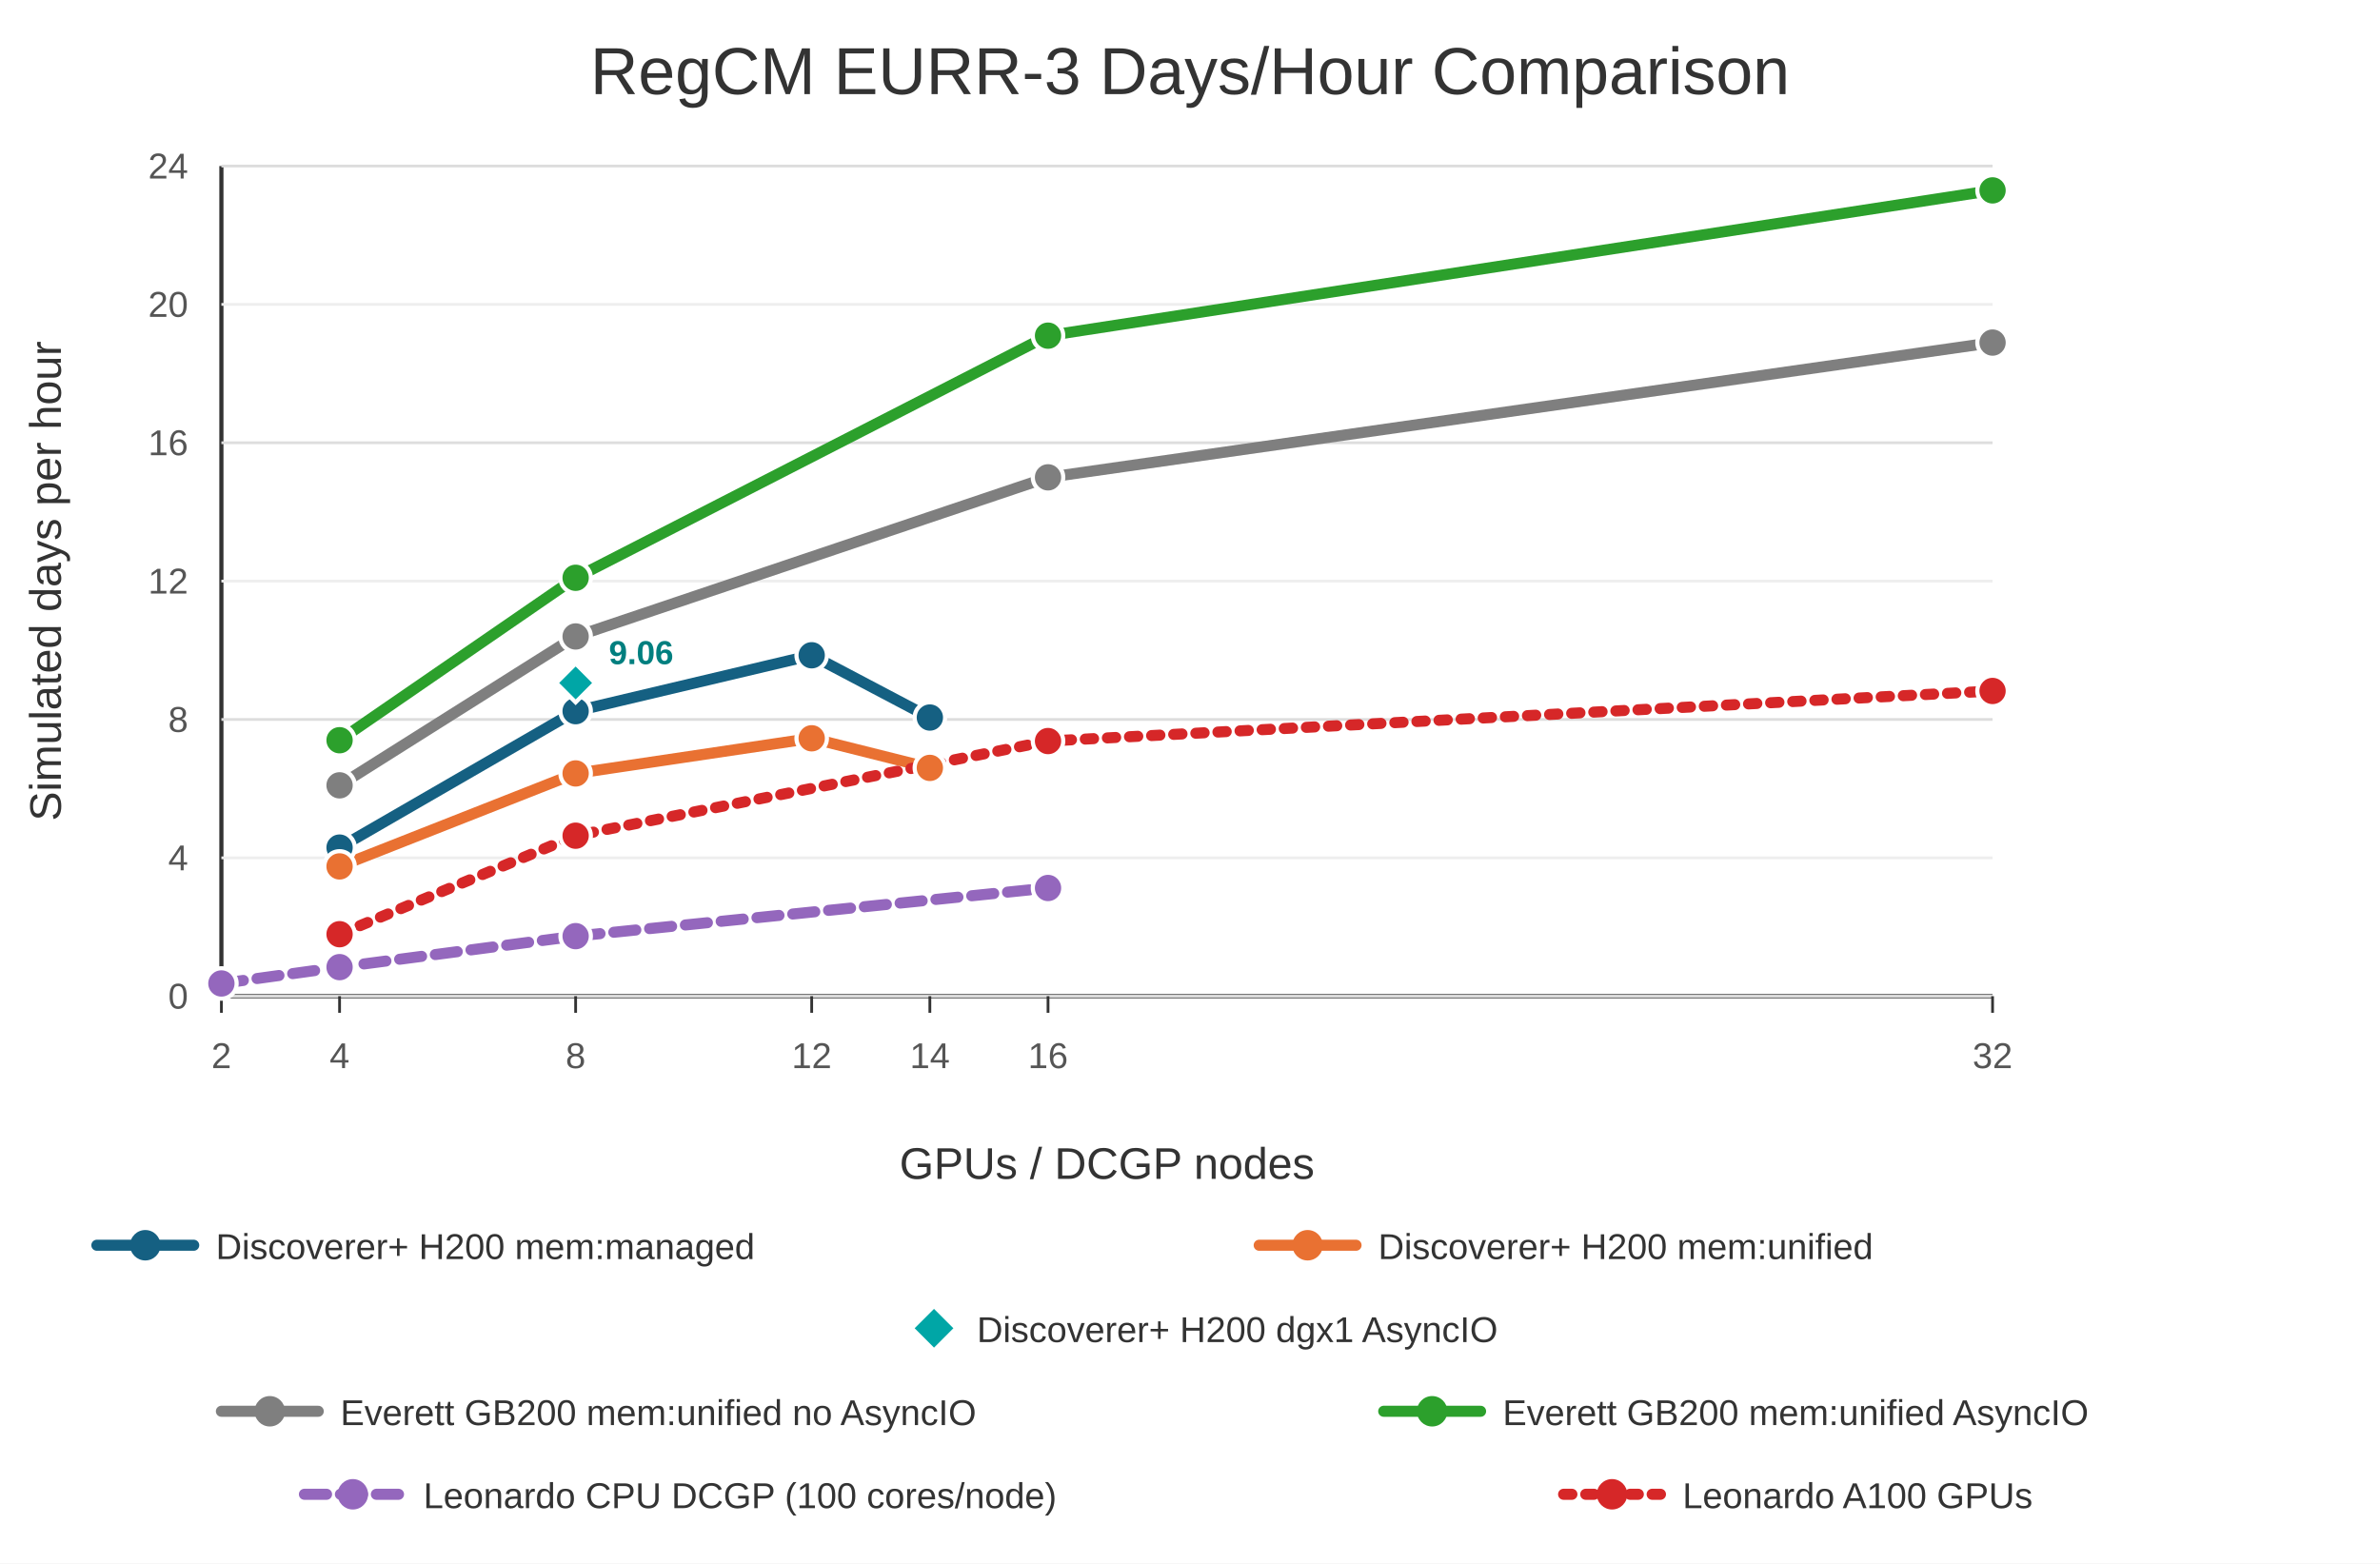
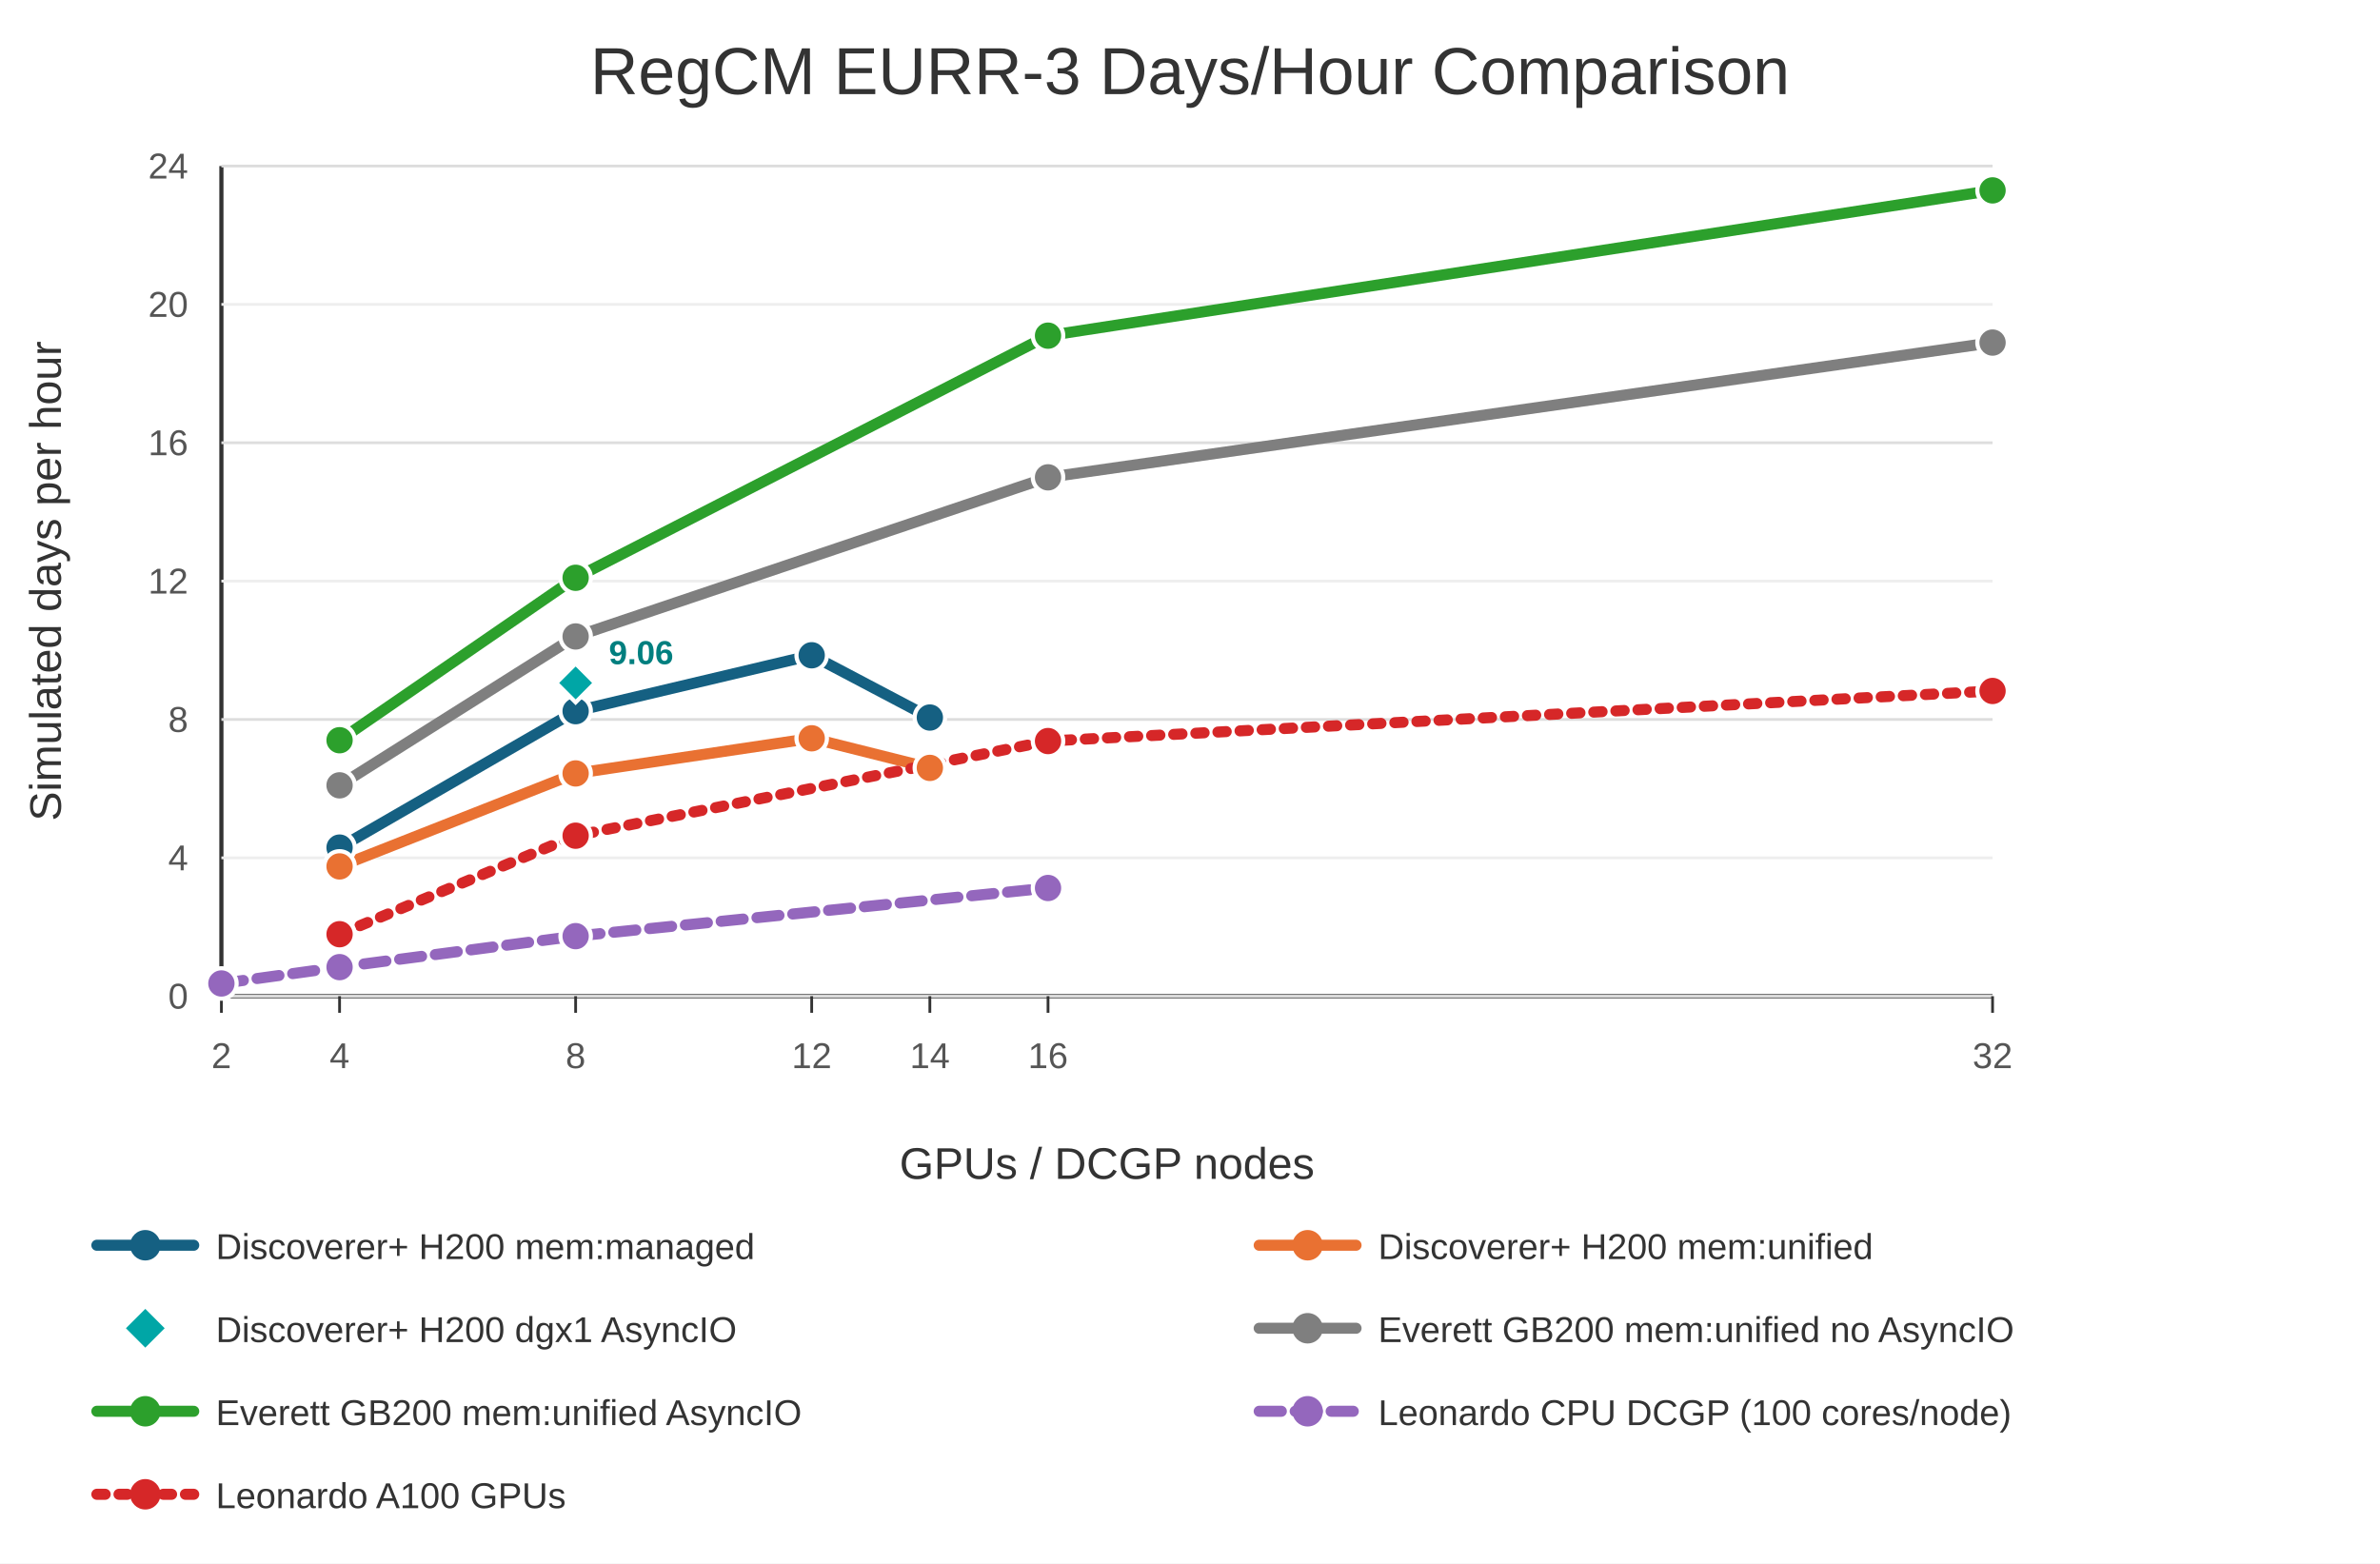
<svg xmlns="http://www.w3.org/2000/svg" width="860" height="565" viewBox="0 0 860 565" role="img" aria-labelledby="title desc">
  <rect width="860" height="565" fill="#ffffff" />
  <text x="430" y="34" text-anchor="middle" font-family="Arial, sans-serif" font-size="24" fill="#333333">RegCM EURR-3 Days/Hour Comparison</text>
  <line x1="80" y1="360" x2="720" y2="360" stroke="#333333" stroke-width="1.5" />
  <line x1="80" y1="60" x2="80" y2="360" stroke="#333333" stroke-width="1.5" />
  <g font-family="Arial, sans-serif" font-size="13" fill="#555555">
    <line x1="80" y1="360" x2="720" y2="360" stroke="#dddddd" />
    <text x="68" y="364.5" text-anchor="end">0</text>
    <line x1="80" y1="310" x2="720" y2="310" stroke="#eeeeee" />
    <text x="68" y="314.5" text-anchor="end">4</text>
    <line x1="80" y1="260" x2="720" y2="260" stroke="#dddddd" />
    <text x="68" y="264.5" text-anchor="end">8</text>
    <line x1="80" y1="210" x2="720" y2="210" stroke="#eeeeee" />
    <text x="68" y="214.5" text-anchor="end">12</text>
    <line x1="80" y1="160" x2="720" y2="160" stroke="#dddddd" />
    <text x="68" y="164.5" text-anchor="end">16</text>
    <line x1="80" y1="110" x2="720" y2="110" stroke="#eeeeee" />
    <text x="68" y="114.5" text-anchor="end">20</text>
    <line x1="80" y1="60" x2="720" y2="60" stroke="#dddddd" />
    <text x="68" y="64.5" text-anchor="end">24</text>
  </g>
  <g font-family="Arial, sans-serif" font-size="13" fill="#555555">
    <line x1="80.0" y1="360" x2="80.0" y2="366" stroke="#333333" />
    <text x="80.0" y="386" text-anchor="middle">2</text>
    <line x1="122.7" y1="360" x2="122.7" y2="366" stroke="#333333" />
    <text x="122.7" y="386" text-anchor="middle">4</text>
    <line x1="208.0" y1="360" x2="208.0" y2="366" stroke="#333333" />
    <text x="208.0" y="386" text-anchor="middle">8</text>
    <line x1="293.3" y1="360" x2="293.3" y2="366" stroke="#333333" />
    <text x="293.3" y="386" text-anchor="middle">12</text>
    <line x1="336.0" y1="360" x2="336.0" y2="366" stroke="#333333" />
    <text x="336.0" y="386" text-anchor="middle">14</text>
    <line x1="378.7" y1="360" x2="378.7" y2="366" stroke="#333333" />
    <text x="378.7" y="386" text-anchor="middle">16</text>
    <line x1="720.0" y1="360" x2="720.0" y2="366" stroke="#333333" />
    <text x="720.0" y="386" text-anchor="middle">32</text>
  </g>
  <text x="400" y="426" text-anchor="middle" font-family="Arial, sans-serif" font-size="16" fill="#333333">GPUs / DCGP nodes</text>
  <text x="22" y="210" text-anchor="middle" transform="rotate(-90 22 210)" font-family="Arial, sans-serif" font-size="16" fill="#333333">Simulated days per hour</text>
  <polyline points="122.7,306.3 208.0,257.0 293.3,236.8 336.0,259.3" fill="none" stroke="#156082" stroke-width="4" stroke-linejoin="round" stroke-linecap="round" />
  <polyline points="122.7,313.1 208.0,279.5 293.3,266.8 336.0,277.5" fill="none" stroke="#e97132" stroke-width="4" stroke-linejoin="round" stroke-linecap="round" />
  <polyline points="122.7,283.8 208.0,230.0 378.7,172.5 720.0,123.8" fill="none" stroke="#7f7f7f" stroke-width="4" stroke-linejoin="round" stroke-linecap="round" />
  <polyline points="122.7,267.5 208.0,208.8 378.7,121.3 720.0,68.8" fill="none" stroke="#2ca02c" stroke-width="4" stroke-linejoin="round" stroke-linecap="round" />
  <polyline points="80.0,355.4 122.7,349.5 208.0,338.3 378.7,320.9" fill="none" stroke="#9467bd" stroke-width="4" stroke-linejoin="round" stroke-linecap="round" stroke-dasharray="8 5" />
  <polyline points="122.7,337.6 208.0,302.0 378.7,267.8 720.0,249.7" fill="none" stroke="#d62728" stroke-width="4" stroke-linejoin="round" stroke-linecap="round" stroke-dasharray="3 5" />
  <g stroke="#ffffff" stroke-width="1.5">
    <circle cx="122.7" cy="306.3" r="5.5" fill="#156082" />
    <circle cx="208.0" cy="257.0" r="5.5" fill="#156082" />
    <circle cx="293.3" cy="236.8" r="5.5" fill="#156082" />
    <circle cx="336.0" cy="259.3" r="5.5" fill="#156082" />
    <circle cx="122.7" cy="313.1" r="5.5" fill="#e97132" />
    <circle cx="208.0" cy="279.5" r="5.5" fill="#e97132" />
    <circle cx="293.3" cy="266.8" r="5.5" fill="#e97132" />
    <circle cx="336.0" cy="277.5" r="5.5" fill="#e97132" />
    <circle cx="122.7" cy="283.8" r="5.5" fill="#7f7f7f" />
    <circle cx="208.0" cy="230.0" r="5.5" fill="#7f7f7f" />
    <circle cx="378.7" cy="172.5" r="5.5" fill="#7f7f7f" />
    <circle cx="720.0" cy="123.8" r="5.5" fill="#7f7f7f" />
    <circle cx="122.7" cy="267.5" r="5.5" fill="#2ca02c" />
    <circle cx="208.0" cy="208.8" r="5.5" fill="#2ca02c" />
    <circle cx="378.7" cy="121.3" r="5.5" fill="#2ca02c" />
    <circle cx="720.0" cy="68.8" r="5.5" fill="#2ca02c" />
    <circle cx="80.0" cy="355.4" r="5.5" fill="#9467bd" />
    <circle cx="122.7" cy="349.5" r="5.5" fill="#9467bd" />
    <circle cx="208.0" cy="338.3" r="5.5" fill="#9467bd" />
    <circle cx="378.7" cy="320.9" r="5.5" fill="#9467bd" />
    <circle cx="122.7" cy="337.6" r="5.5" fill="#d62728" />
    <circle cx="208.0" cy="302.0" r="5.5" fill="#d62728" />
    <circle cx="378.7" cy="267.8" r="5.5" fill="#d62728" />
    <circle cx="720.0" cy="249.7" r="5.5" fill="#d62728" />
    <polygon points="208.0,239.8 215.0,246.8 208.0,253.8 201.0,246.8" fill="#00a6a6" />
  </g>
  <text x="220" y="240" font-family="Arial, sans-serif" font-size="12" font-weight="bold" fill="#007f7f">9.06</text>
  <g font-family="Arial, sans-serif" font-size="13" fill="#333333">
    <line x1="35" y1="450" x2="70" y2="450" stroke="#156082" stroke-width="4" stroke-linecap="round" />
    <circle cx="52.5" cy="450" r="5.5" fill="#156082" />
    <text x="78" y="455">Discoverer+ H200 mem:managed</text>
    <line x1="455" y1="450" x2="490" y2="450" stroke="#e97132" stroke-width="4" stroke-linecap="round" />
    <circle cx="472.5" cy="450" r="5.5" fill="#e97132" />
    <text x="498" y="455">Discoverer+ H200 mem:unified</text>
-     <polygon points="337.5,473 344.5,480 337.5,487 330.5,480" fill="#00a6a6" />
-     <text x="353" y="485">Discoverer+ H200 dgx1 AsyncIO</text>
-     <line x1="80" y1="510" x2="115" y2="510" stroke="#7f7f7f" stroke-width="4" stroke-linecap="round" />
-     <circle cx="97.5" cy="510" r="5.5" fill="#7f7f7f" />
-     <text x="123" y="515">Everett GB200 mem:unified no AsyncIO</text>
-     <line x1="500" y1="510" x2="535" y2="510" stroke="#2ca02c" stroke-width="4" stroke-linecap="round" />
-     <circle cx="517.5" cy="510" r="5.5" fill="#2ca02c" />
-     <text x="543" y="515">Everett GB200 mem:unified AsyncIO</text>
-     <line x1="110" y1="540" x2="145" y2="540" stroke="#9467bd" stroke-width="4" stroke-linecap="round" stroke-dasharray="8 5" />
-     <circle cx="127.5" cy="540" r="5.5" fill="#9467bd" />
-     <text x="153" y="545">Leonardo CPU DCGP (100 cores/node)</text>
-     <line x1="565" y1="540" x2="600" y2="540" stroke="#d62728" stroke-width="4" stroke-linecap="round" stroke-dasharray="3 5" />
-     <circle cx="582.5" cy="540" r="5.5" fill="#d62728" />
-     <text x="608" y="545">Leonardo A100 GPUs</text>
+     <polygon points="52.5,473 59.5,480 52.5,487 45.5,480" fill="#00a6a6" />
+     <text x="78" y="485">Discoverer+ H200 dgx1 AsyncIO</text>
+     <line x1="455" y1="480" x2="490" y2="480" stroke="#7f7f7f" stroke-width="4" stroke-linecap="round" />
+     <circle cx="472.5" cy="480" r="5.5" fill="#7f7f7f" />
+     <text x="498" y="485">Everett GB200 mem:unified no AsyncIO</text>
+     <line x1="35" y1="510" x2="70" y2="510" stroke="#2ca02c" stroke-width="4" stroke-linecap="round" />
+     <circle cx="52.5" cy="510" r="5.5" fill="#2ca02c" />
+     <text x="78" y="515">Everett GB200 mem:unified AsyncIO</text>
+     <line x1="455" y1="510" x2="490" y2="510" stroke="#9467bd" stroke-width="4" stroke-linecap="round" stroke-dasharray="8 5" />
+     <circle cx="472.5" cy="510" r="5.5" fill="#9467bd" />
+     <text x="498" y="515">Leonardo CPU DCGP (100 cores/node)</text>
+     <line x1="35" y1="540" x2="70" y2="540" stroke="#d62728" stroke-width="4" stroke-linecap="round" stroke-dasharray="3 5" />
+     <circle cx="52.5" cy="540" r="5.5" fill="#d62728" />
+     <text x="78" y="545">Leonardo A100 GPUs</text>
  </g>
</svg>
